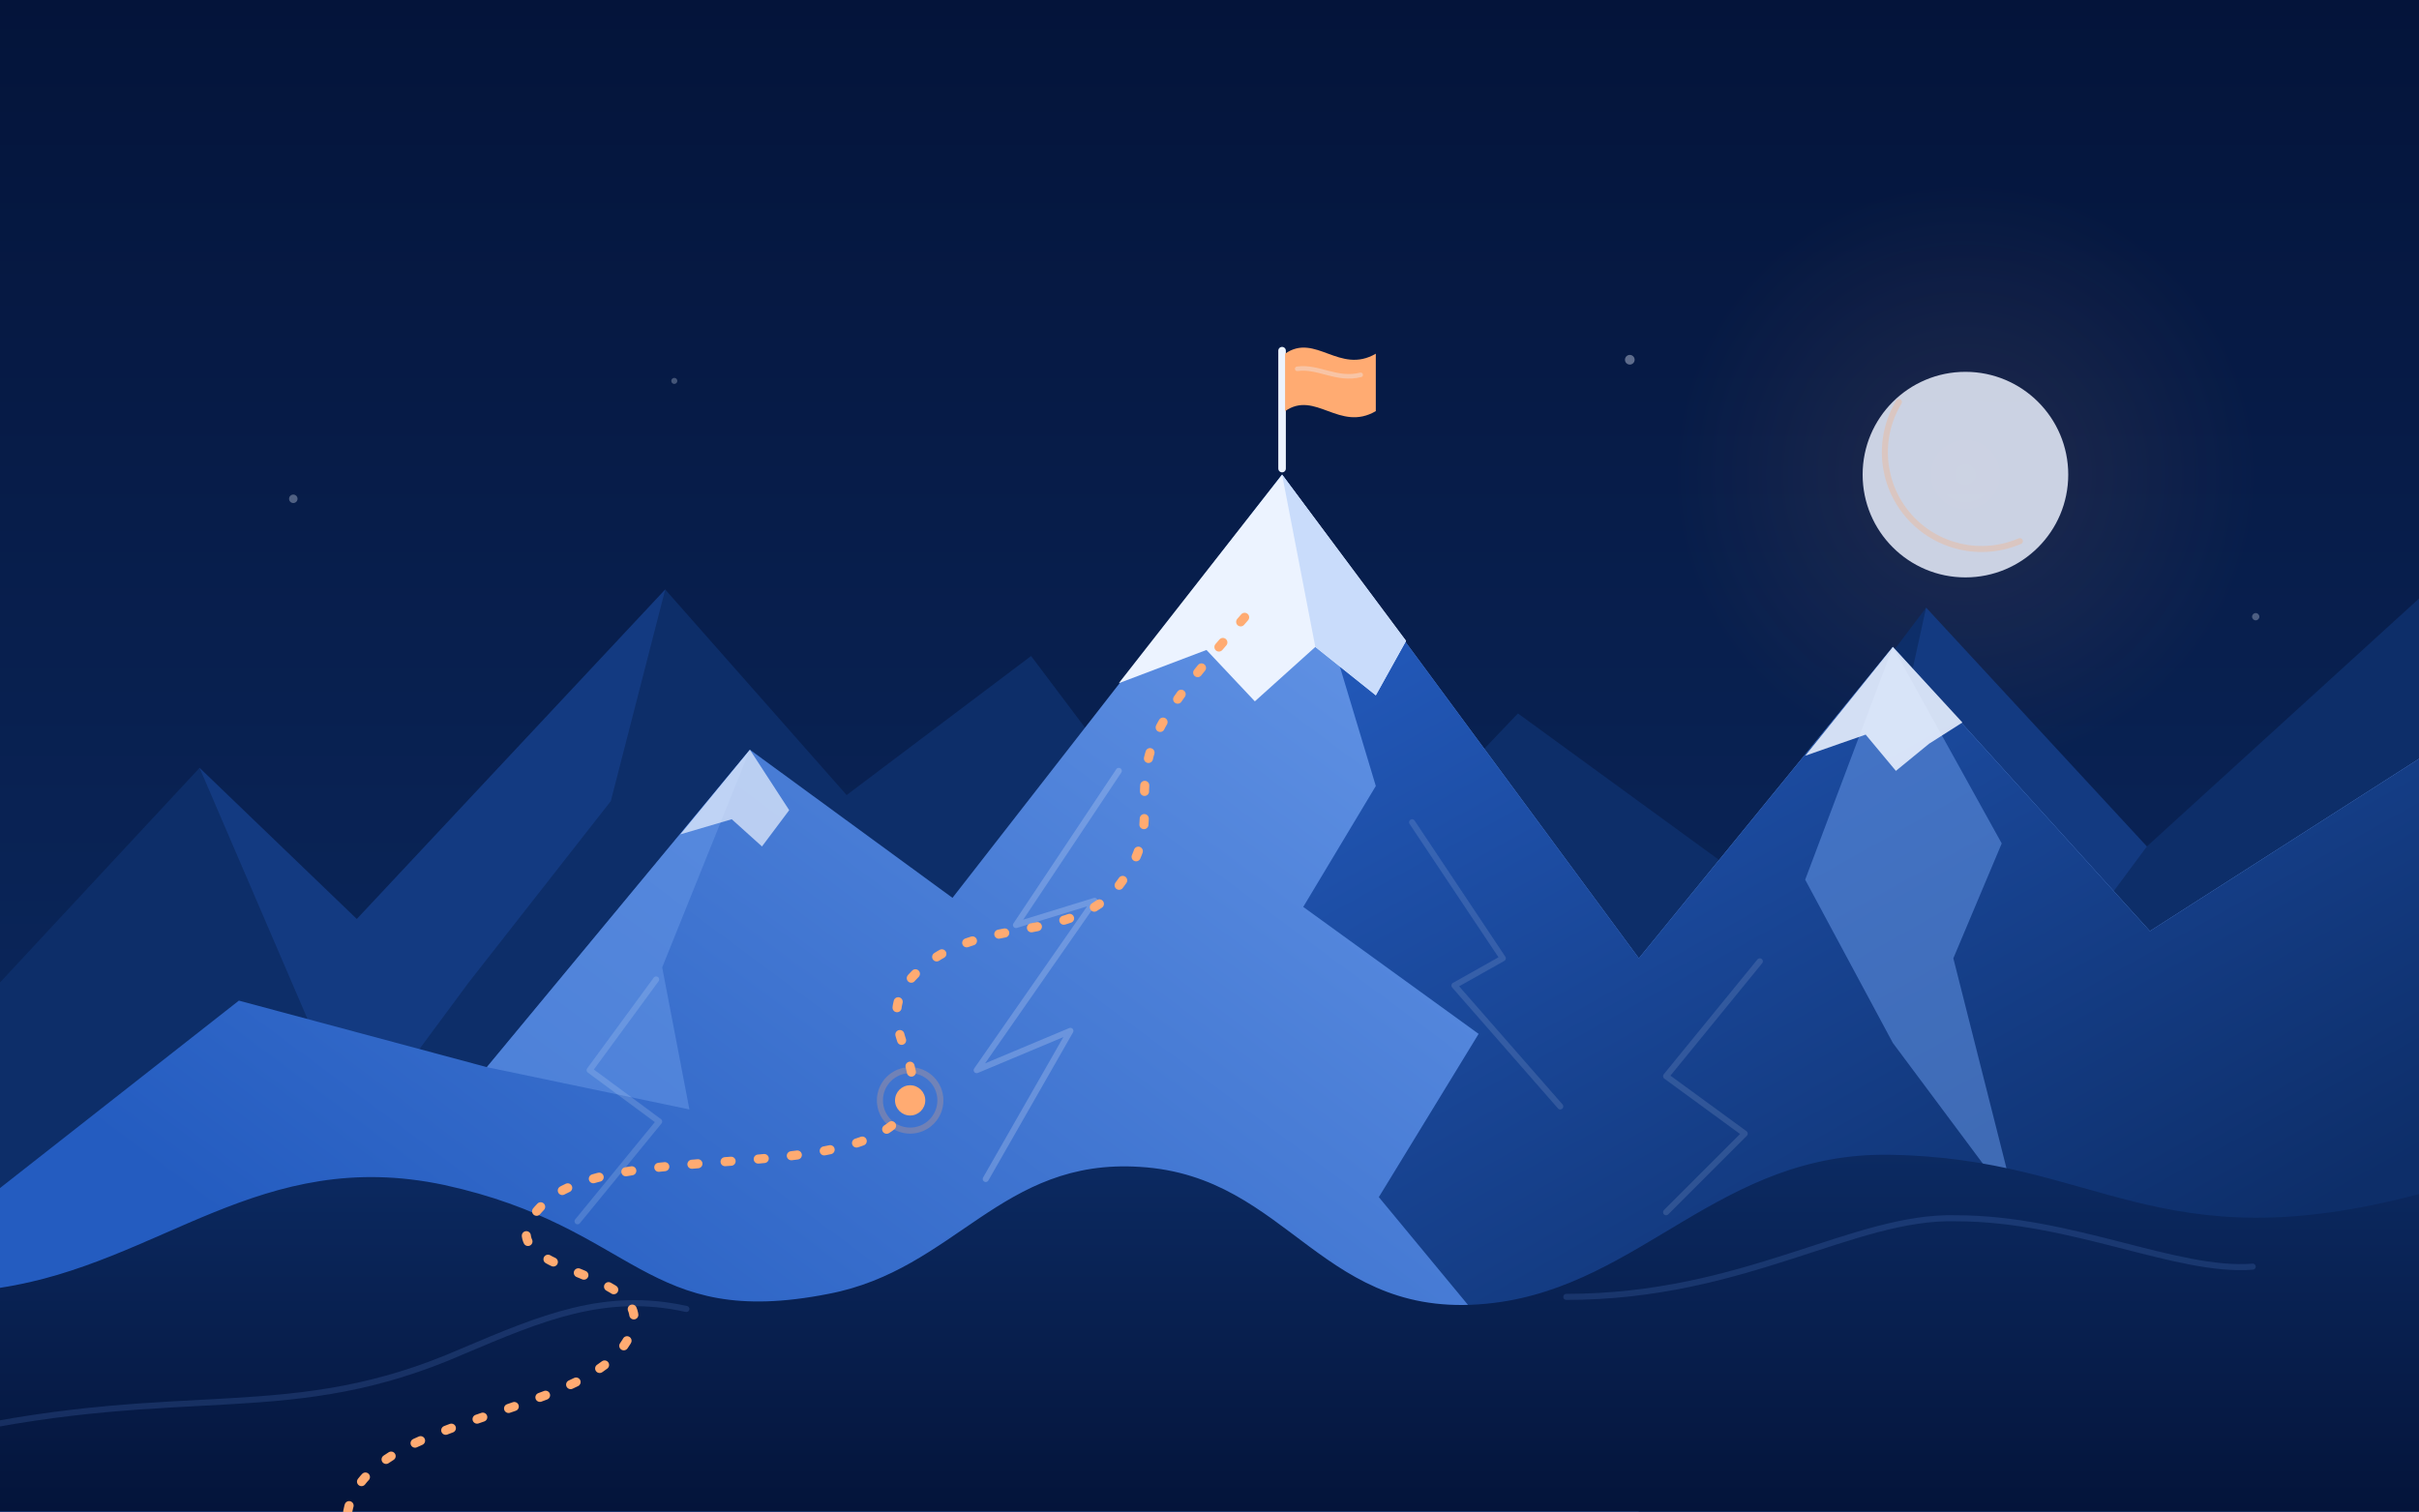
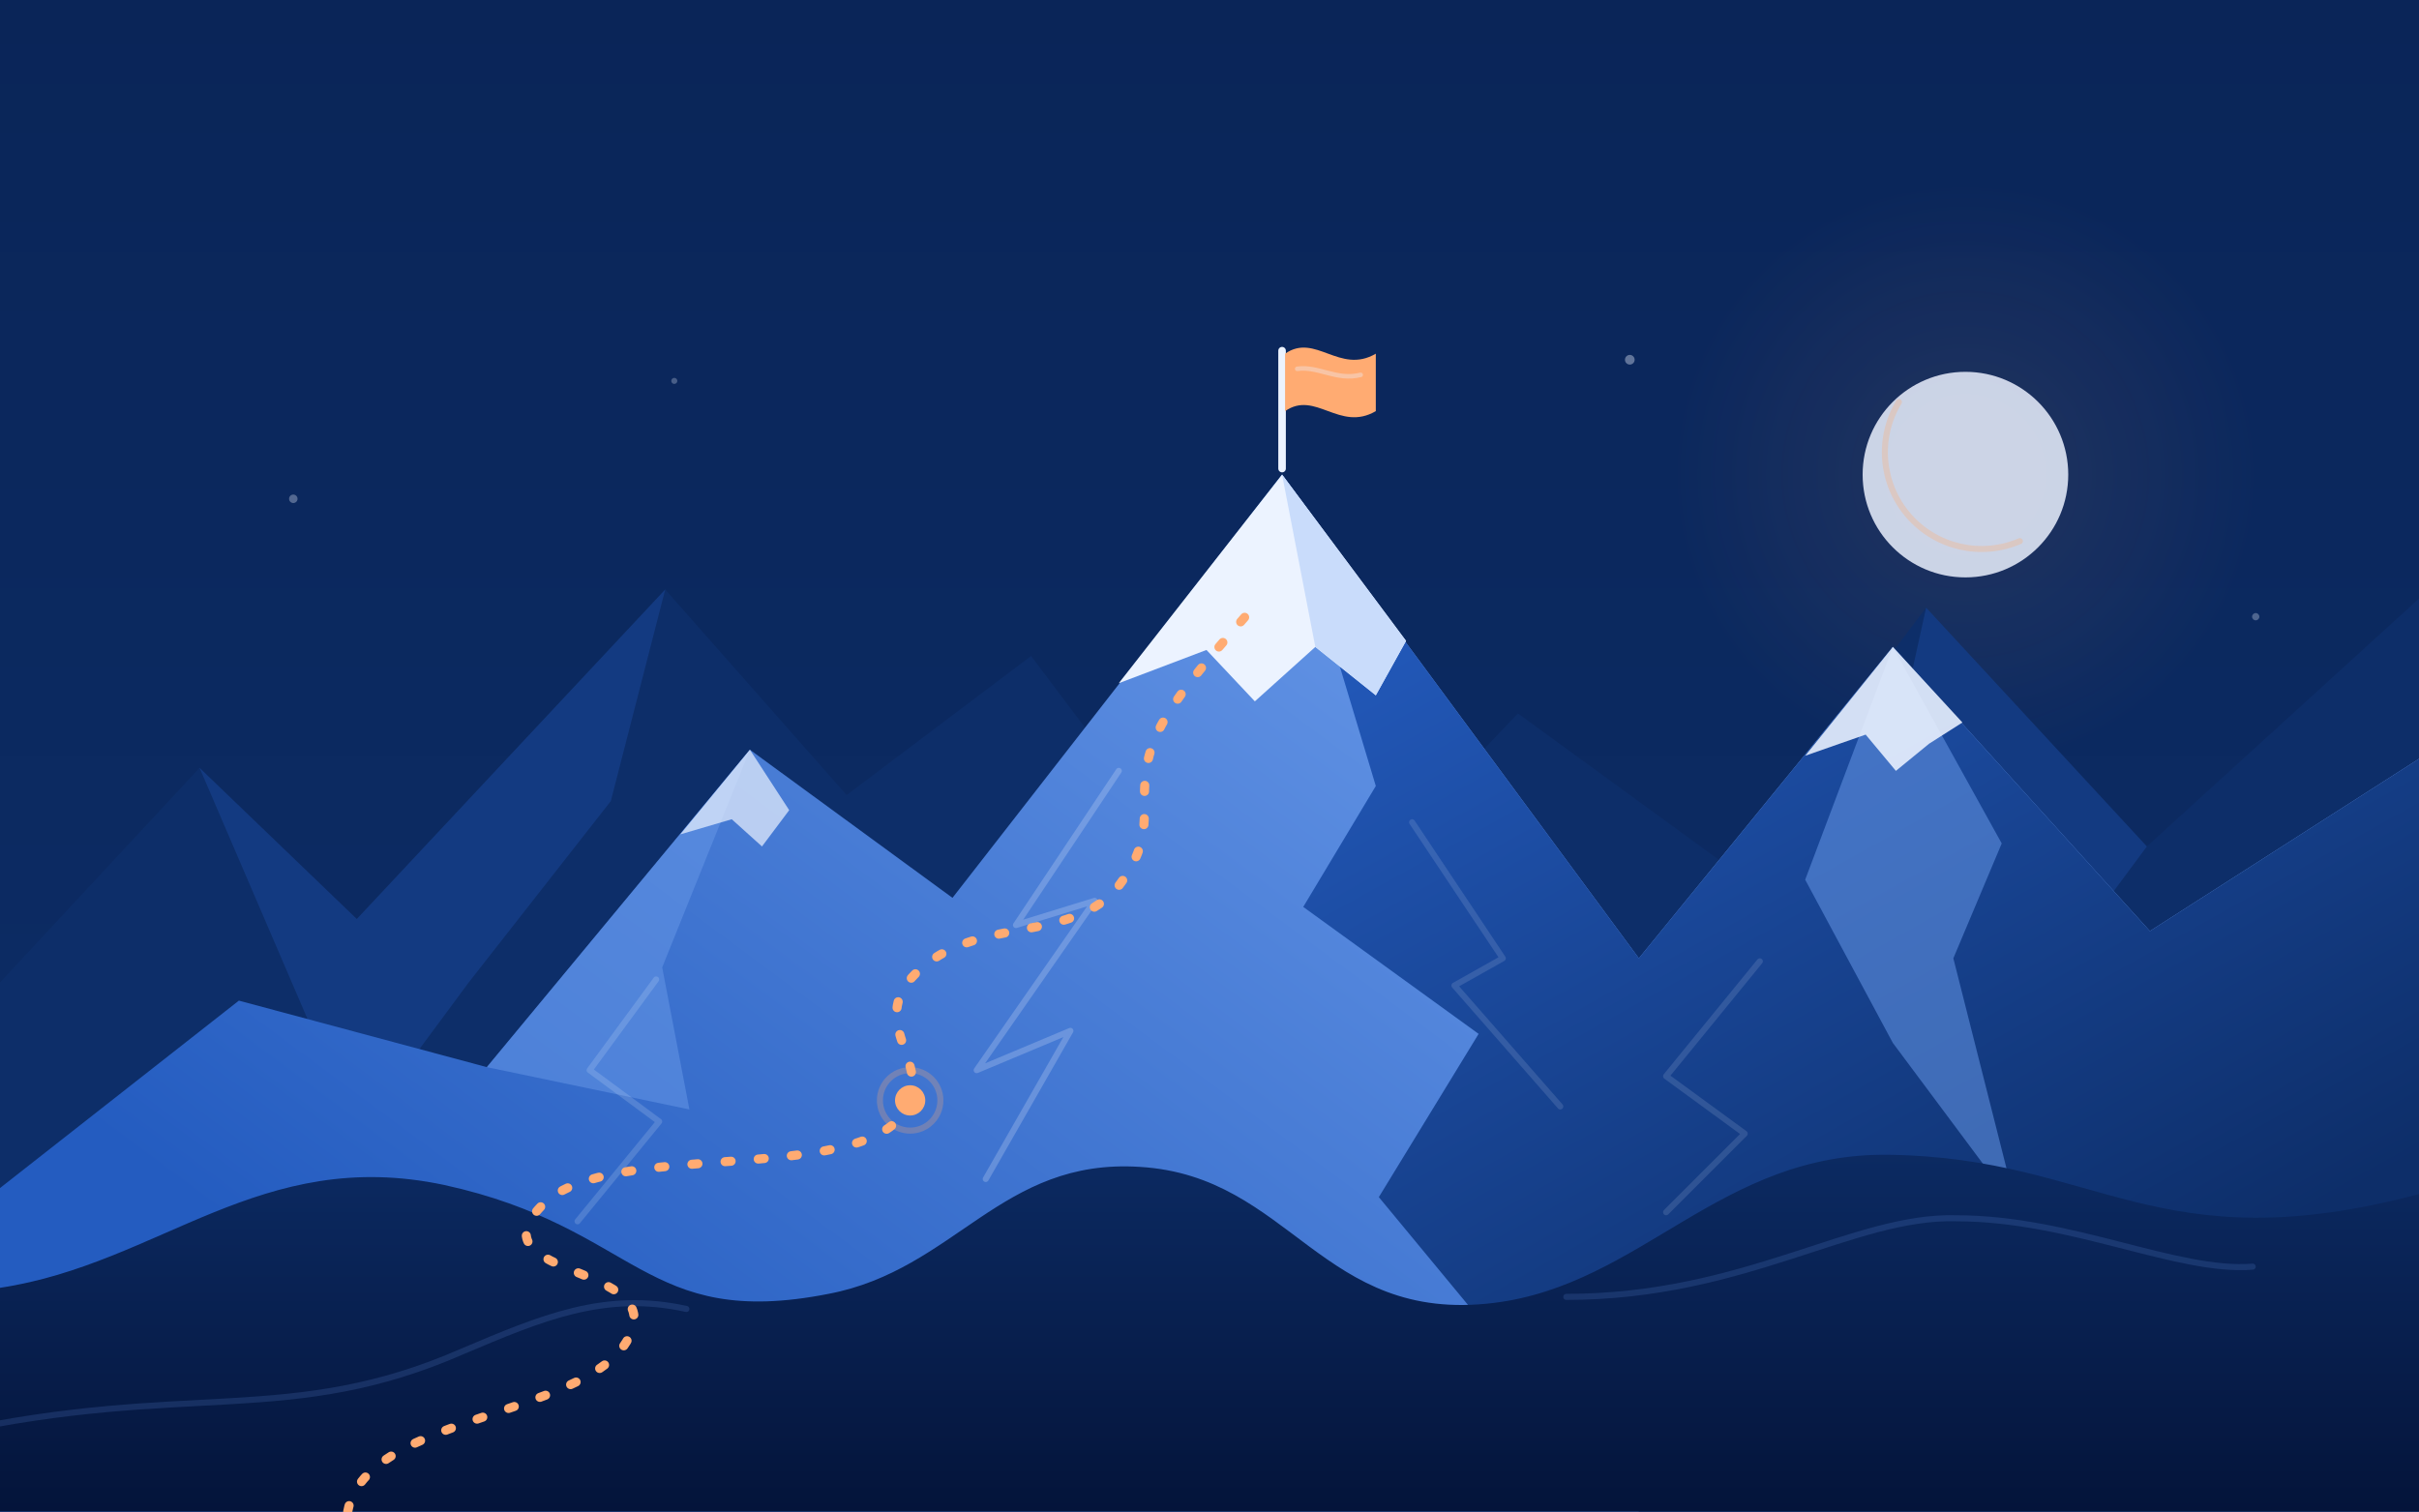
<svg xmlns="http://www.w3.org/2000/svg" width="800" height="500" viewBox="0 0 800 500" fill="none">
  <defs>
    <linearGradient id="sky" x1="400" y1="0" x2="400" y2="500" gradientUnits="userSpaceOnUse">
-       <stop stop-color="#04143A" />
+       <stop stop-color="#0A2558" />
      <stop offset="1" stop-color="#0D2E69" />
    </linearGradient>
    <linearGradient id="light" x1="426" y1="160" x2="184" y2="486" gradientUnits="userSpaceOnUse">
      <stop stop-color="#6495E6" />
      <stop offset="1" stop-color="#245CC0" />
    </linearGradient>
    <linearGradient id="shade" x1="432" y1="190" x2="601" y2="493" gradientUnits="userSpaceOnUse">
      <stop stop-color="#245CC0" />
      <stop offset="1" stop-color="#0D2E69" />
    </linearGradient>
    <linearGradient id="front" x1="398" y1="361" x2="398" y2="500" gradientUnits="userSpaceOnUse">
      <stop stop-color="#0D2E69" />
      <stop offset="1" stop-color="#04143A" />
    </linearGradient>
    <radialGradient id="glow" cx="0" cy="0" r="1" gradientTransform="translate(650 157) scale(97)" gradientUnits="userSpaceOnUse">
      <stop stop-color="#FFAB72" stop-opacity=".1" />
      <stop offset="1" stop-color="#FFAB72" stop-opacity="0" />
    </radialGradient>
  </defs>
  <path fill="url(#sky)" d="M0 0h800v500H0z" />
  <circle cx="650" cy="157" r="97" fill="url(#glow)" />
  <circle cx="650" cy="157" r="34" fill="#ECF3FF" fill-opacity=".84" />
  <path d="M628 133a32 32 0 0 0 40 46" stroke="#FFAB72" stroke-opacity=".3" stroke-width="2" stroke-linecap="round" />
  <g fill="#ECF3FF">
    <circle cx="97" cy="165" r="1.4" opacity=".32" />
    <circle cx="223" cy="126" r="1" opacity=".27" />
    <circle cx="539" cy="119" r="1.6" opacity=".38" />
    <circle cx="746" cy="204" r="1.2" opacity=".3" />
  </g>
  <path d="m0 325 66-71 52 50 102-109 60 68 61-46 79 105 82-86 70 51 65-86 73 79 90-82v302H0Z" fill="#0D2E69" />
  <path d="m66 254 52 50 102-109-18 70-47 60-37 50Zm571-53-24 109 34 55 63-85Z" fill="#245CC0" fill-opacity=".28" />
  <path d="m0 393 79-62 82 22 87-105 67 49 109-140 118 160 84-103 85 94 89-57v249H0Z" fill="url(#light)" />
  <path d="m424 157 31 103-24 40 58 42-33 54 86 104h258V251l-89 57-85-94-84 103Z" fill="url(#shade)" />
  <path d="m248 248-29 72 9 47-67-14 87-105Zm378-34-29 77 29 54 41 55-21-83 16-38Z" fill="#6495E6" fill-opacity=".55" />
  <path d="m424 157-54 69 29-11 16 17 20-18 20 16 10-18Z" fill="#ECF3FF" />
  <path d="m424 157 11 57 20 16 10-18Z" fill="#C9DCFB" />
  <path d="m626 214-29 36 20-7 10 12 11-9 11-7Z" fill="#ECF3FF" fill-opacity=".88" />
  <path d="m248 248-23 28 17-5 10 9 9-12Z" fill="#ECF3FF" fill-opacity=".7" />
  <g stroke="#ECF3FF" stroke-linecap="round" stroke-linejoin="round">
    <path d="m370 255-34 51 26-8-39 56 31-13-28 49" stroke-opacity=".22" stroke-width="2" />
    <path d="m217 324-22 30 23 17-27 33" stroke-opacity=".16" stroke-width="2" />
    <path d="m582 318-31 38 26 19-26 26" stroke-opacity=".13" stroke-width="2" />
    <path d="m467 272 30 45-16 9 35 40" stroke-opacity=".13" stroke-width="2" />
  </g>
  <path d="M0 426c53-8 86-47 147-34 64 14 66 48 127 36 42-8 57-45 103-42 50 3 60 52 117 45 49-6 75-50 131-49 69 1 88 36 175 13v105H0Z" fill="url(#front)" />
  <path d="M-16 474c78-17 112-2 169-27 26-11 47-20 74-14m291-4c59 0 95-27 129-26 38 0 73 18 98 16" stroke="#6495E6" stroke-opacity=".18" stroke-width="2" stroke-linecap="round" />
  <path d="M115 500c6-33 84-31 94-60 8-22-54-18-29-42 22-21 103-6 119-30 11-17-15-30 6-48 20-17 50-8 65-27 16-21 2-30 14-53 7-13 21-28 33-42" stroke="#FFAB72" stroke-width="3" stroke-linecap="round" stroke-dasharray="2 9" />
  <circle cx="301" cy="364" r="5" fill="#FFAB72" />
  <circle cx="301" cy="364" r="10" stroke="#FFAB72" stroke-opacity=".26" stroke-width="2" />
  <path d="M424 155v-39" stroke="#ECF3FF" stroke-width="2.5" stroke-linecap="round" />
  <path d="M425 117c10-7 18 7 30 0v19c-12 7-20-7-30 0Z" fill="#FFAB72" />
  <path d="M429 122c7-1 13 4 21 2" stroke="#ECF3FF" stroke-opacity=".36" stroke-width="1.5" stroke-linecap="round" />
</svg>
